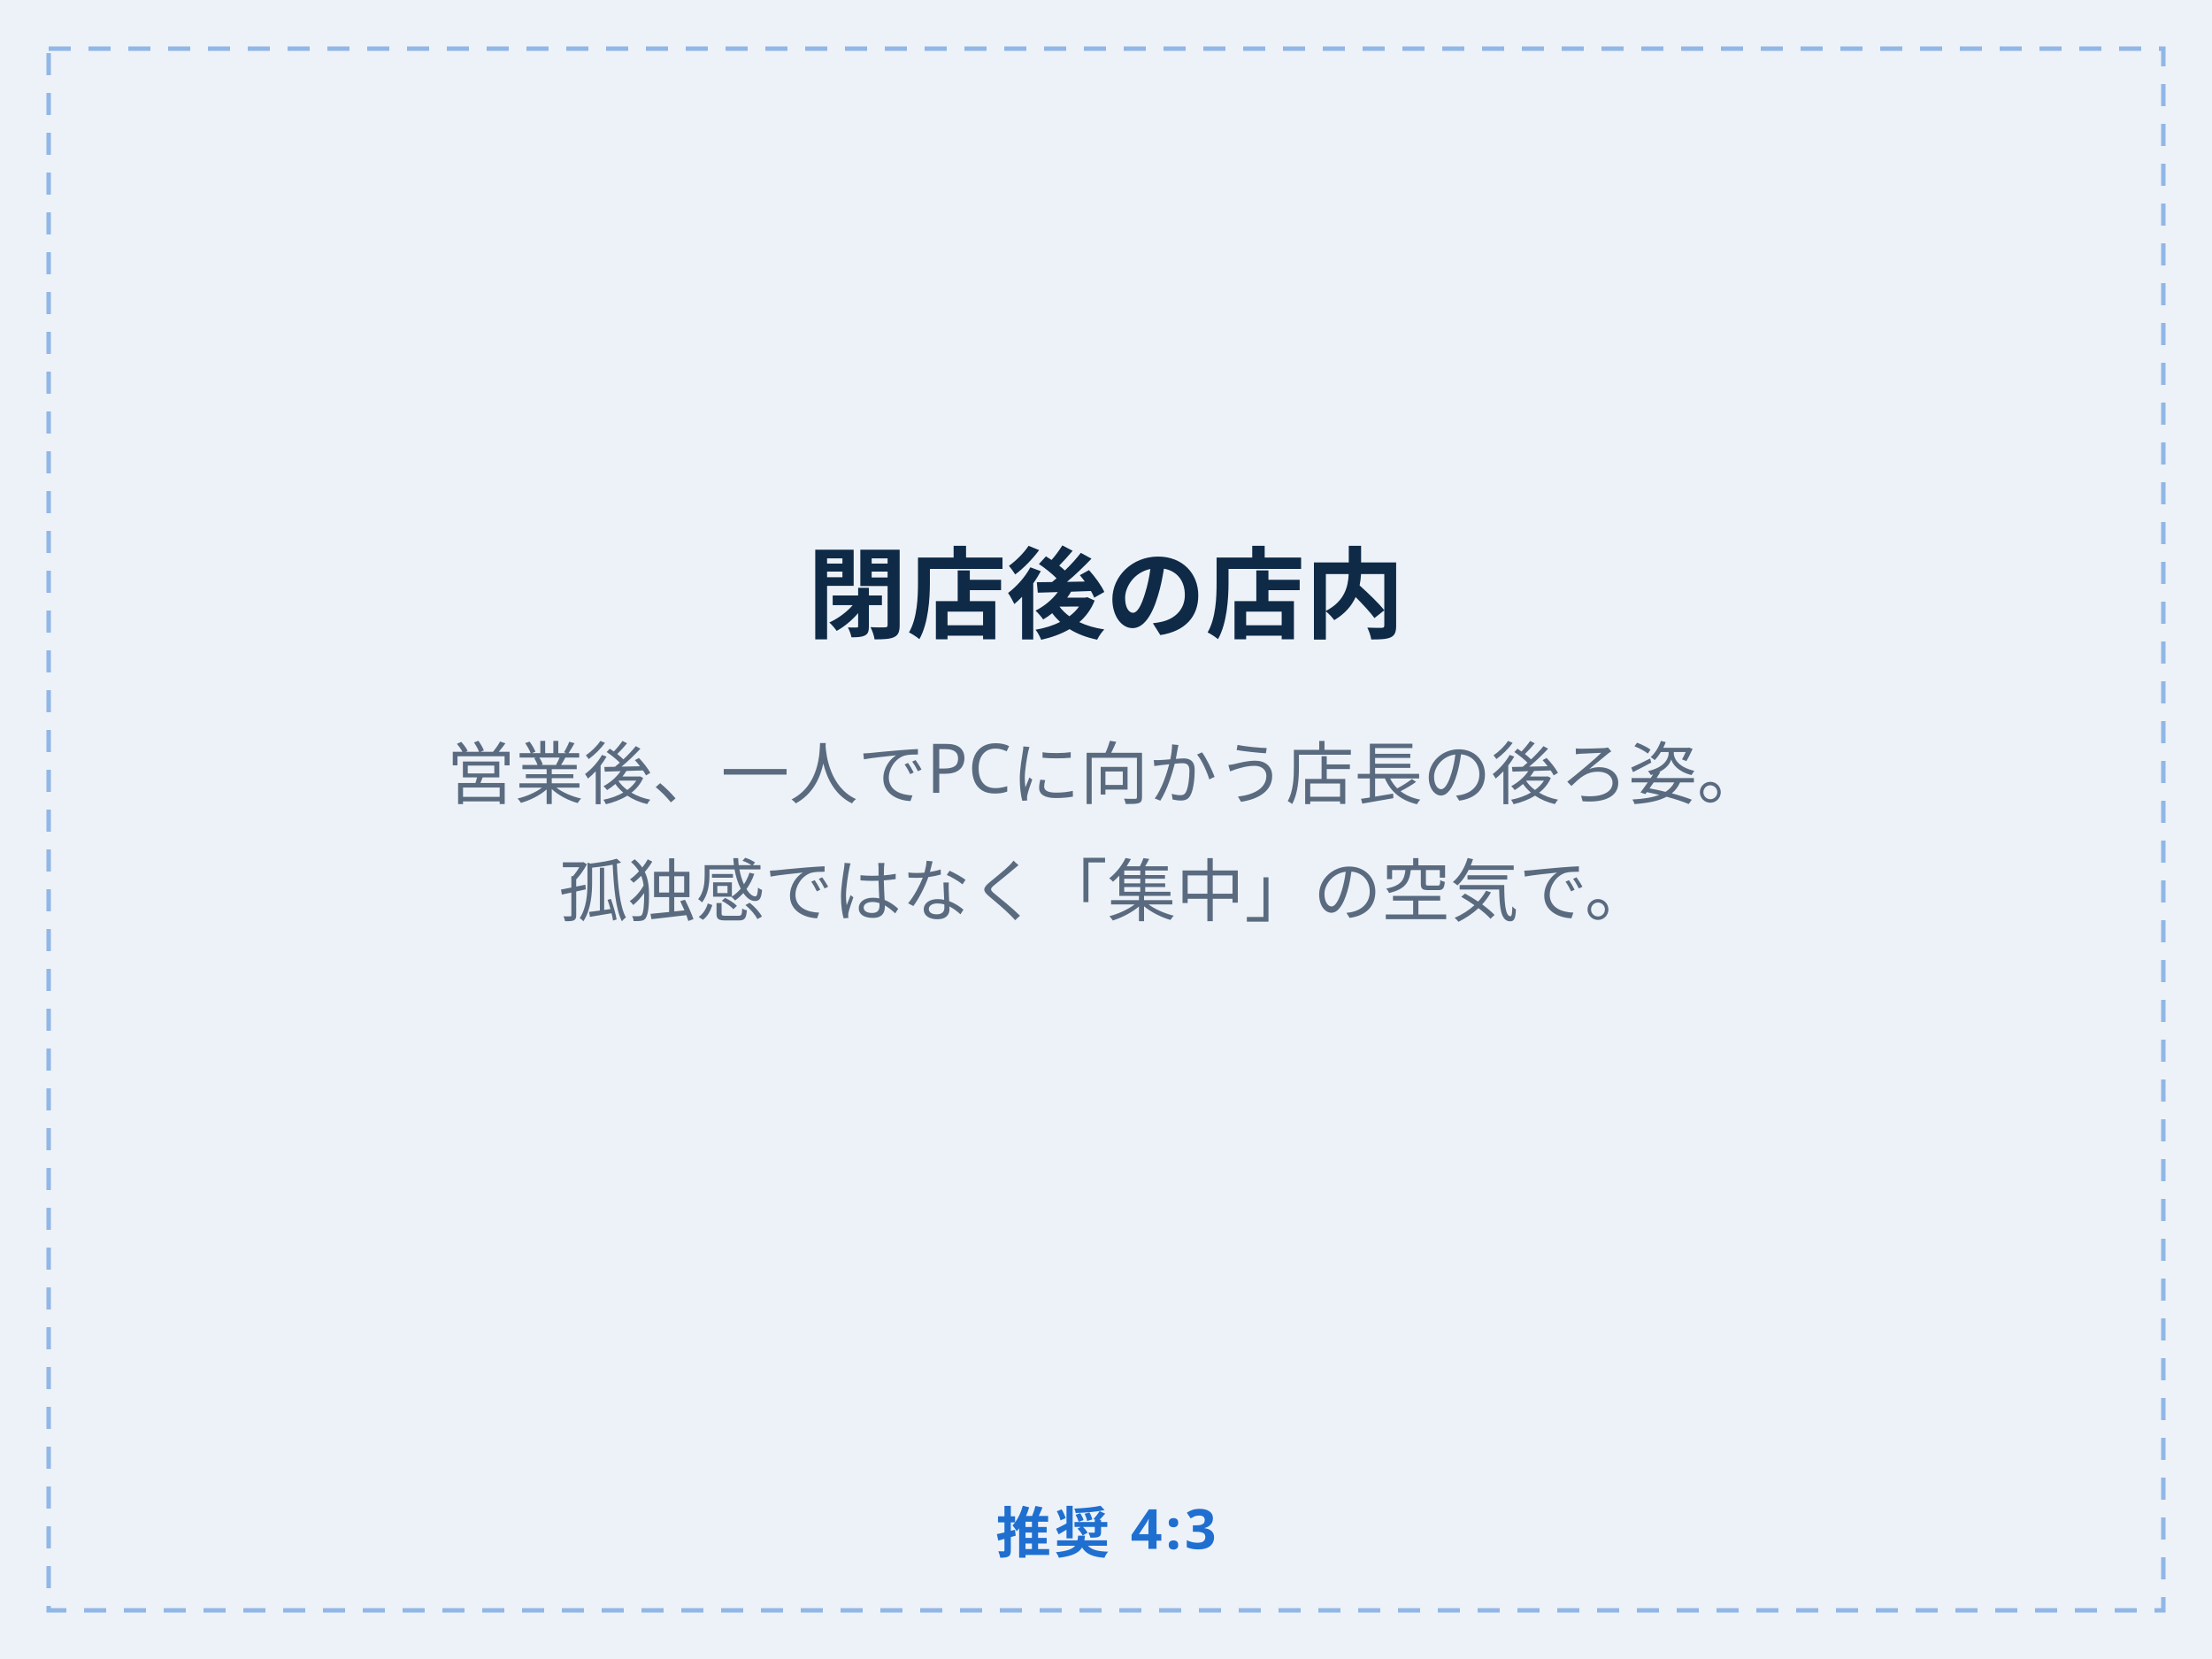
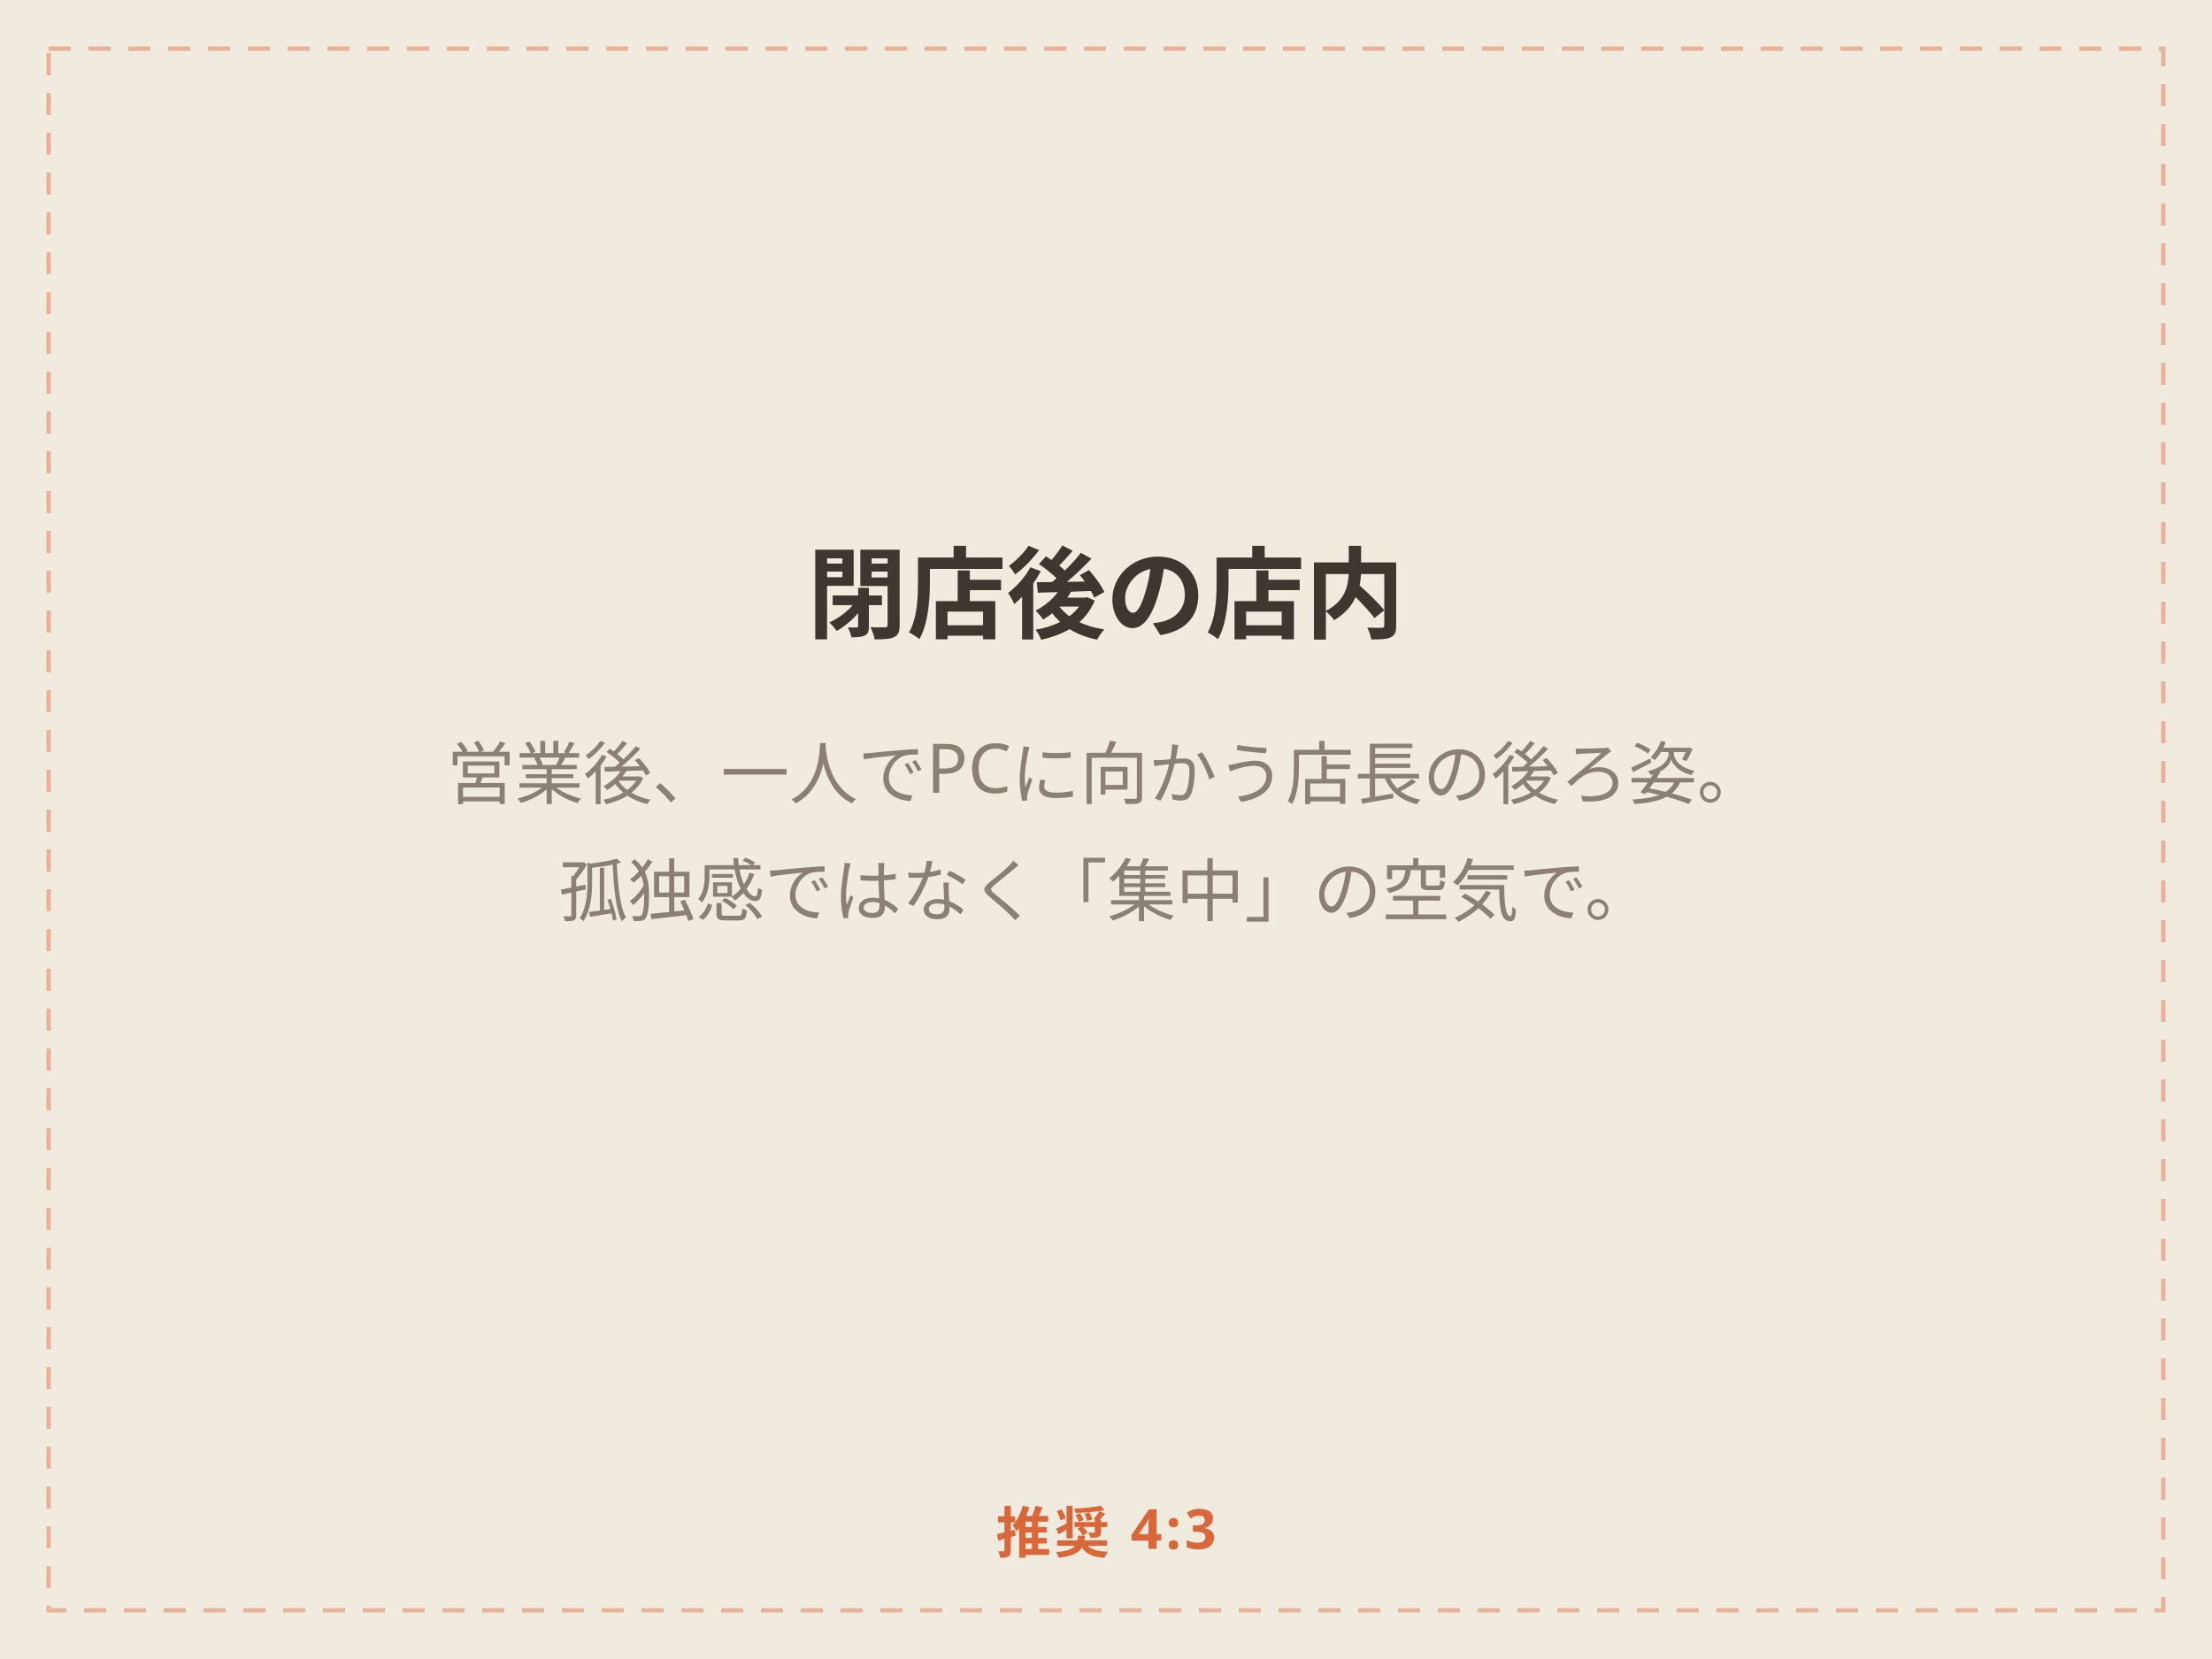
<svg xmlns="http://www.w3.org/2000/svg" viewBox="0 0 1000 750" width="1000" height="750" role="img" aria-label="閉店後の店内（写真プレースホルダー）">
-   <rect width="1000" height="750" fill="#EDF2F8" />
-   <rect x="22" y="22" width="956" height="706" fill="none" stroke="#1F6FD0" stroke-width="2" stroke-dasharray="10 8" opacity=".45" />
-   <text x="500" y="285" text-anchor="middle" fill="#0E2A47" font-family="system-ui, sans-serif" font-size="45" font-weight="700">閉店後の店内</text>
-   <text x="500" y="361" text-anchor="middle" fill="#5A6B80" font-family="system-ui, sans-serif" font-size="31">営業後、一人でPCに向かう店長の後ろ姿。</text>
-   <text x="500" y="414" text-anchor="middle" fill="#5A6B80" font-family="system-ui, sans-serif" font-size="31">孤独感ではなく「集中」の空気で。</text>
-   <text x="500" y="702" text-anchor="middle" fill="#1F6FD0" font-family="system-ui, sans-serif" font-size="25" font-weight="700" letter-spacing="1.5">推奨 4:3</text>
+   <rect width="1000" height="750" fill="#F1EADE" />
+   <rect x="22" y="22" width="956" height="706" fill="none" stroke="#D9673A" stroke-width="2" stroke-dasharray="10 8" opacity=".42" />
+   <text x="500" y="285" text-anchor="middle" fill="#3D372F" font-family="system-ui, sans-serif" font-size="45" font-weight="700">閉店後の店内</text>
+   <text x="500" y="361" text-anchor="middle" fill="#8A8073" font-family="system-ui, sans-serif" font-size="31">営業後、一人でPCに向かう店長の後ろ姿。</text>
+   <text x="500" y="414" text-anchor="middle" fill="#8A8073" font-family="system-ui, sans-serif" font-size="31">孤独感ではなく「集中」の空気で。</text>
+   <text x="500" y="702" text-anchor="middle" fill="#D9673A" font-family="system-ui, sans-serif" font-size="25" font-weight="700" letter-spacing="1.5">推奨 4:3</text>
</svg>
